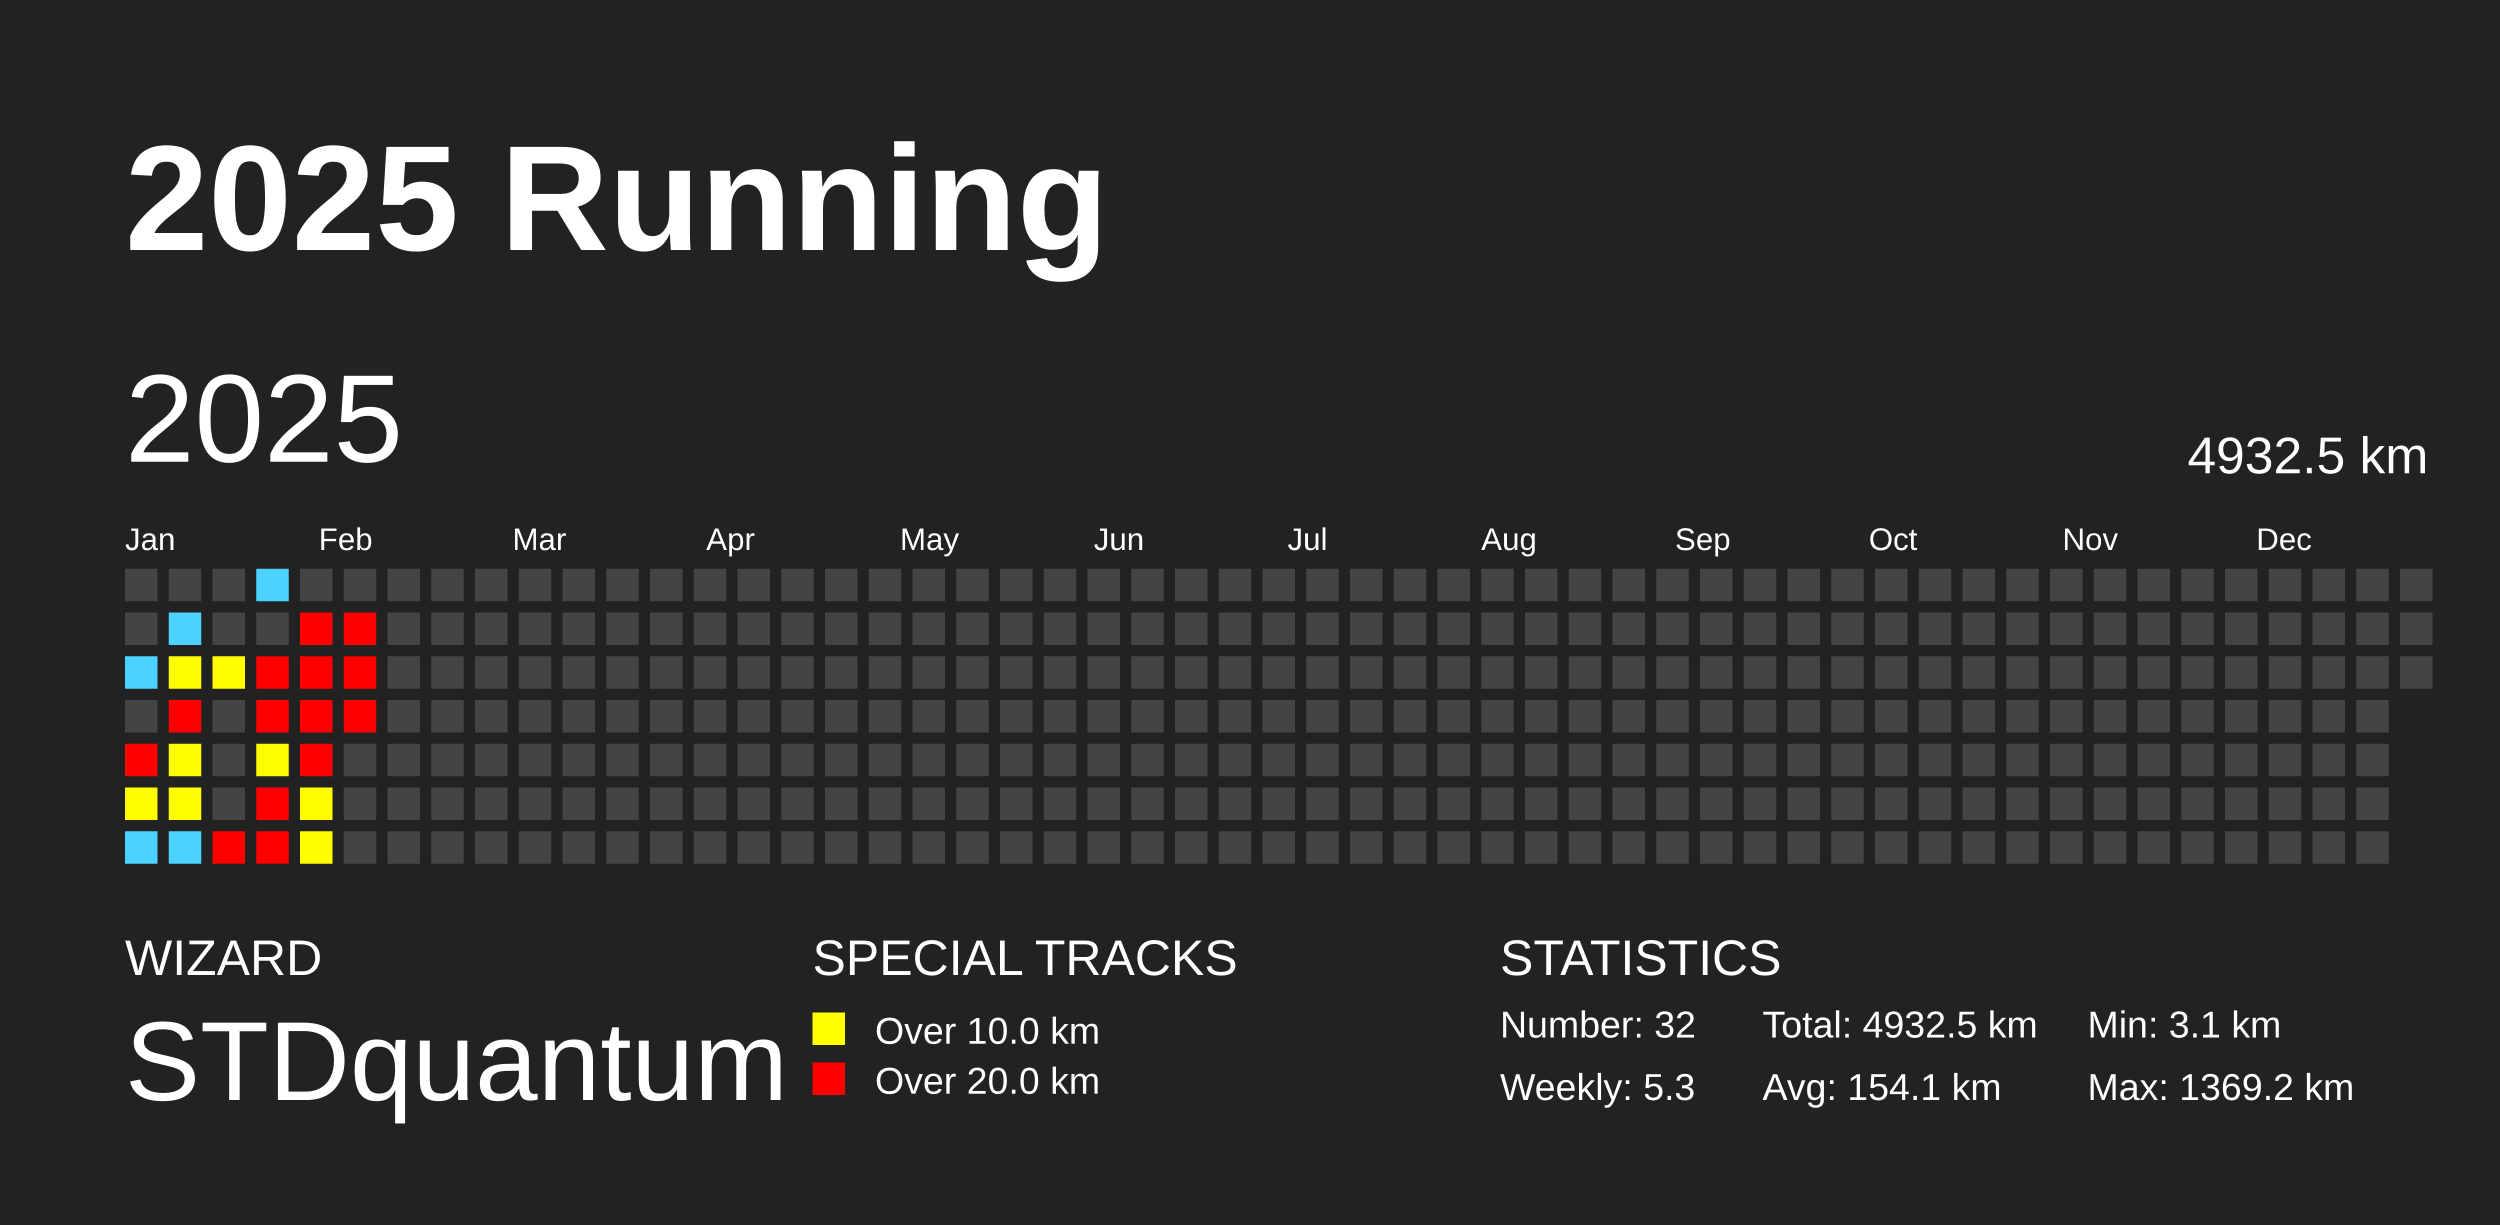
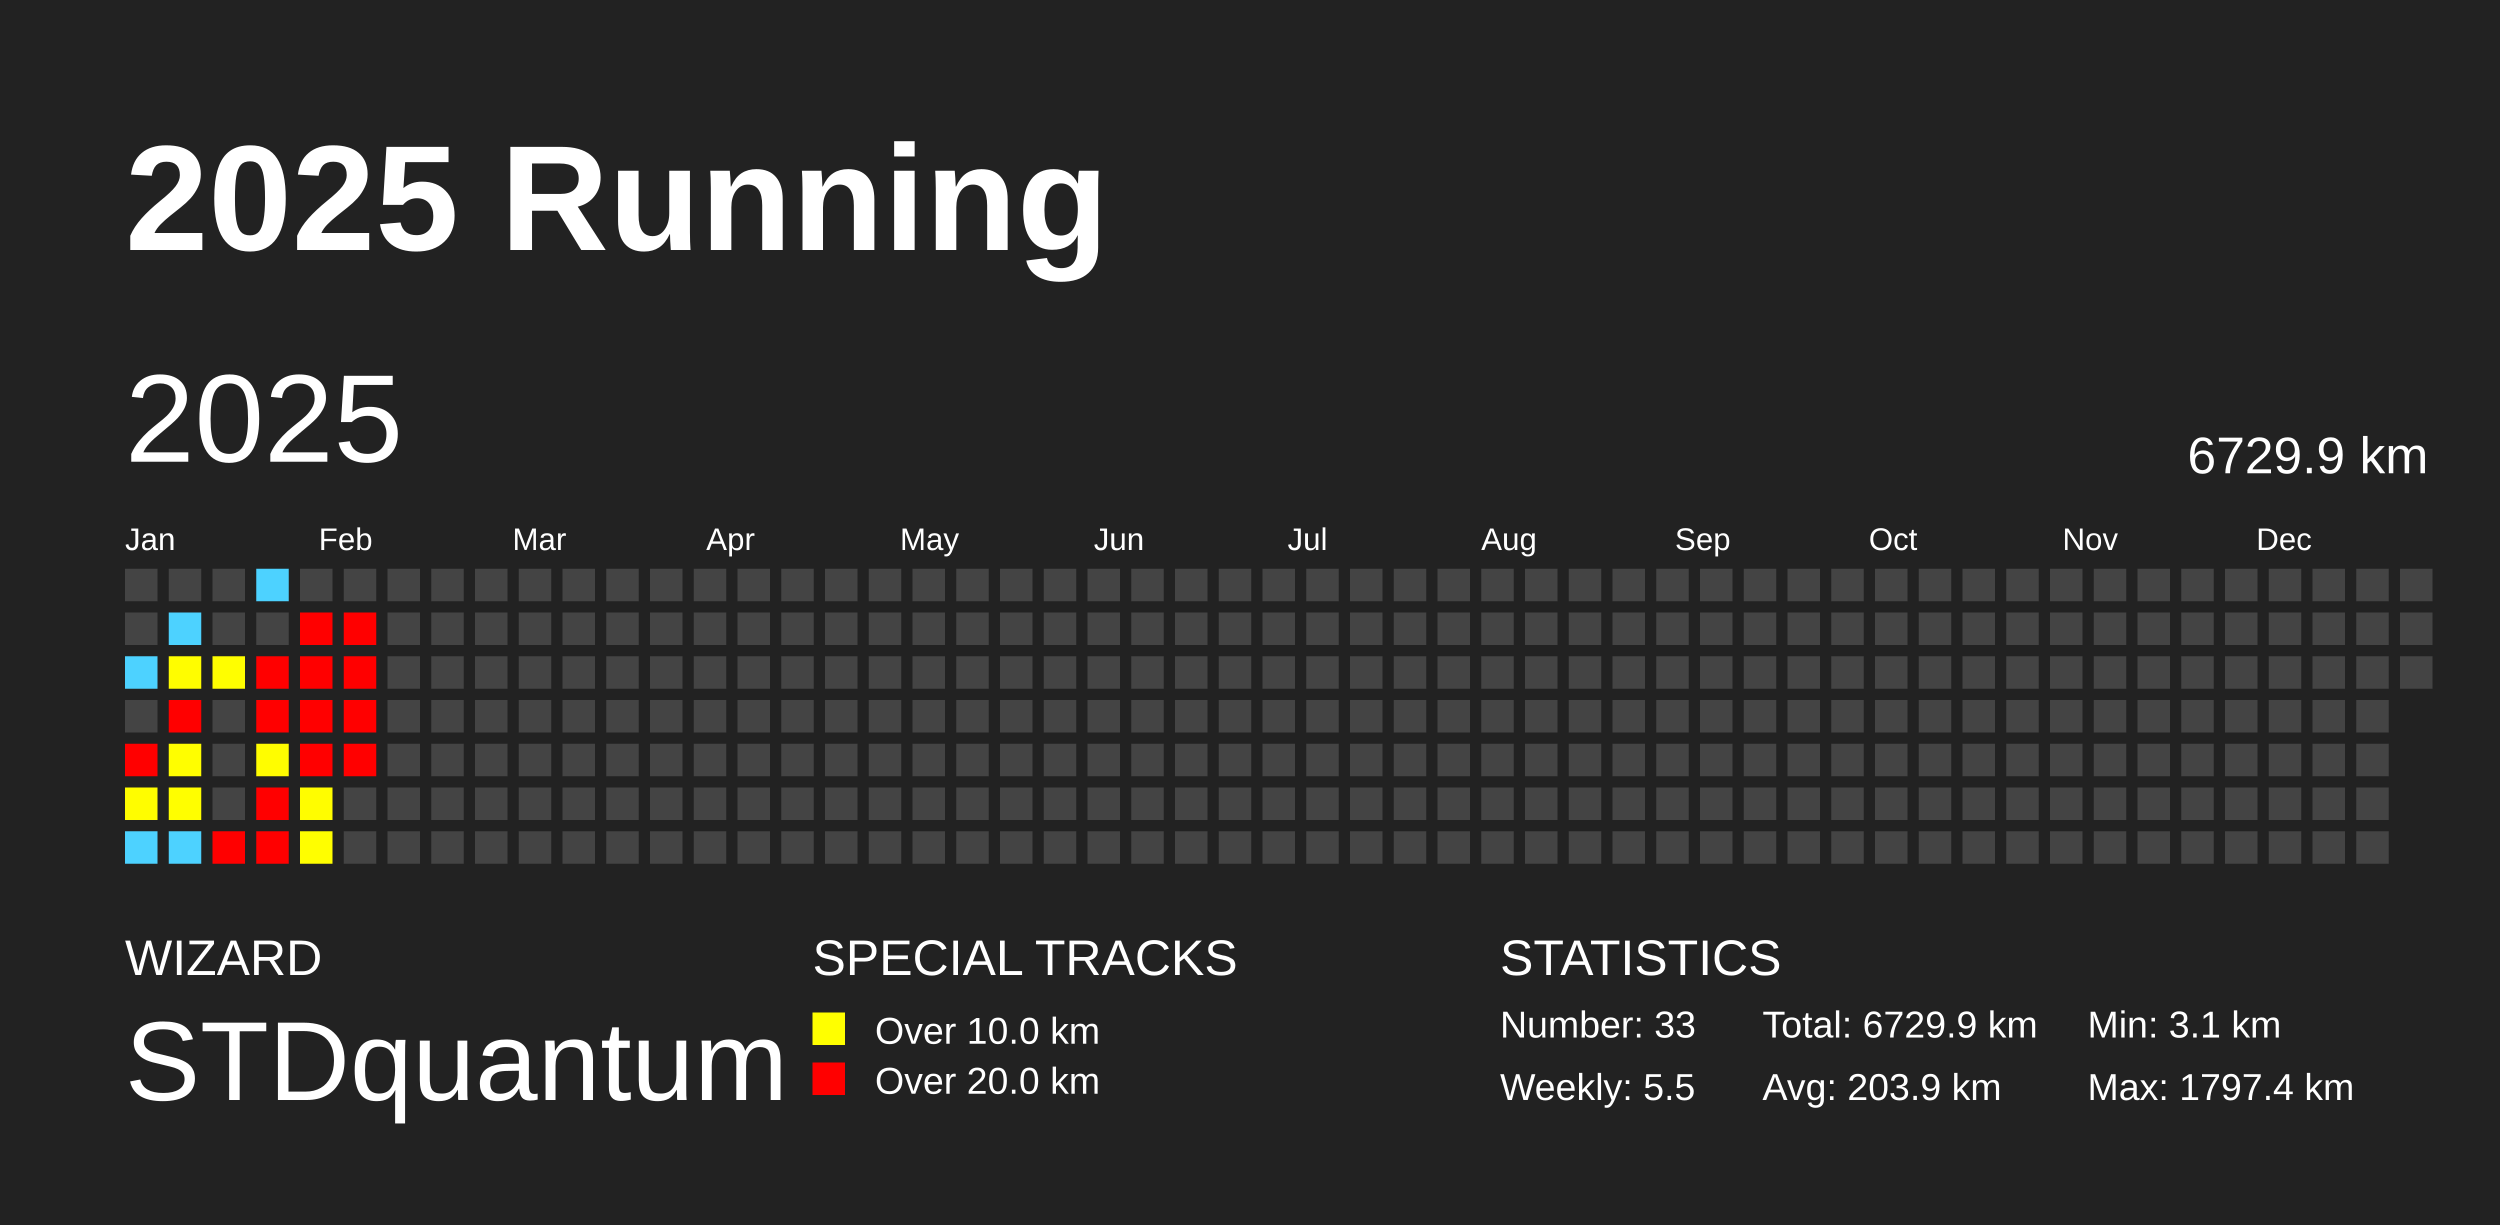
<svg xmlns="http://www.w3.org/2000/svg" baseProfile="full" height="98mm" version="1.1" viewBox="0,0,200,98" width="200mm">
  <defs />
  <rect fill="#222222" height="98" width="200" x="0" y="0" />
  <text fill="#FFFFFF" style="font-size:12px; font-family:Arial; font-weight:bold;" x="10" y="20">2025 Running</text>
  <text fill="#FFFFFF" style="font-size:4px; font-family:Arial" x="10" y="78">WIZARD</text>
  <text fill="#FFFFFF" style="font-size:9px; font-family:Arial" x="10" y="88">STDquantum</text>
  <text fill="#FFFFFF" style="font-size:4px; font-family:Arial" x="65" y="78">SPECIAL TRACKS</text>
  <rect fill="yellow" height="2.6" width="2.6" x="65" y="81" />
  <text fill="#FFFFFF" style="font-size:3px; font-family:Arial" x="70" y="83.5">Over 10.0 km</text>
  <rect fill="red" height="2.6" width="2.6" x="65" y="85" />
  <text fill="#FFFFFF" style="font-size:3px; font-family:Arial" x="70" y="87.5">Over 20.0 km</text>
  <text fill="#FFFFFF" style="font-size:4px; font-family:Arial" x="120" y="78">STATISTICS</text>
-   <text fill="#FFFFFF" style="font-size:3px; font-family:Arial" x="120" y="83">Number: 32</text>
-   <text fill="#FFFFFF" style="font-size:3px; font-family:Arial" x="120" y="88">Weekly: 5.3</text>
-   <text fill="#FFFFFF" style="font-size:3px; font-family:Arial" x="141" y="83">Total: 4932.5 km</text>
-   <text fill="#FFFFFF" style="font-size:3px; font-family:Arial" x="141" y="88">Avg: 154.1 km</text>
+   <text fill="#FFFFFF" style="font-size:3px; font-family:Arial" x="120" y="83">Number: 33</text>
+   <text fill="#FFFFFF" style="font-size:3px; font-family:Arial" x="120" y="88">Weekly: 5.5</text>
+   <text fill="#FFFFFF" style="font-size:3px; font-family:Arial" x="141" y="83">Total: 6729.9 km</text>
+   <text fill="#FFFFFF" style="font-size:3px; font-family:Arial" x="141" y="88">Avg: 203.9 km</text>
  <text fill="#FFFFFF" style="font-size:3px; font-family:Arial" x="167" y="83">Min: 3.1 km</text>
-   <text fill="#FFFFFF" style="font-size:3px; font-family:Arial" x="167" y="88">Max: 1369.2 km</text>
+   <text fill="#FFFFFF" style="font-size:3px; font-family:Arial" x="167" y="88">Max: 1797.4 km</text>
  <text dominant-baseline="hanging" fill="#FFFFFF" style="font-size:10.0px; font-family:Arial;" x="10" y="30">2025</text>
-   <text dominant-baseline="hanging" fill="#FFFFFF" style="font-size:4.125px; font-family:Arial;" x="175" y="35">4932.5 km</text>
+   <text dominant-baseline="hanging" fill="#FFFFFF" style="font-size:4.125px; font-family:Arial;" x="175" y="35">6729.9 km</text>
  <text fill="#FFFFFF" style="font-size:2.5px; font-family:Arial" x="10.0" y="44">Jan</text>
  <text fill="#FFFFFF" style="font-size:2.5px; font-family:Arial" x="25.5" y="44">Feb</text>
  <text fill="#FFFFFF" style="font-size:2.5px; font-family:Arial" x="41.0" y="44">Mar</text>
  <text fill="#FFFFFF" style="font-size:2.5px; font-family:Arial" x="56.5" y="44">Apr</text>
  <text fill="#FFFFFF" style="font-size:2.5px; font-family:Arial" x="72.0" y="44">May</text>
  <text fill="#FFFFFF" style="font-size:2.5px; font-family:Arial" x="87.5" y="44">Jun</text>
  <text fill="#FFFFFF" style="font-size:2.5px; font-family:Arial" x="103.0" y="44">Jul</text>
  <text fill="#FFFFFF" style="font-size:2.5px; font-family:Arial" x="118.5" y="44">Aug</text>
  <text fill="#FFFFFF" style="font-size:2.5px; font-family:Arial" x="134.0" y="44">Sep</text>
  <text fill="#FFFFFF" style="font-size:2.5px; font-family:Arial" x="149.5" y="44">Oct</text>
  <text fill="#FFFFFF" style="font-size:2.5px; font-family:Arial" x="165.0" y="44">Nov</text>
  <text fill="#FFFFFF" style="font-size:2.5px; font-family:Arial" x="180.5" y="44">Dec</text>
  <rect fill="#444444" height="2.6" width="2.6" x="10.0" y="45.5" />
  <rect fill="#444444" height="2.6" width="2.6" x="10.0" y="49.0" />
  <rect fill="#4dd2ff" height="2.6" width="2.6" x="10.0" y="52.5" />
  <rect fill="#444444" height="2.6" width="2.6" x="10.0" y="56.0" />
  <rect fill="red" height="2.6" width="2.6" x="10.0" y="59.5" />
  <rect fill="#fffd00" height="2.6" width="2.6" x="10.0" y="63.0" />
  <rect fill="#4dd2ff" height="2.6" width="2.6" x="10.0" y="66.5" />
  <rect fill="#444444" height="2.6" width="2.6" x="13.5" y="45.5" />
  <rect fill="#4dd2ff" height="2.6" width="2.6" x="13.5" y="49.0" />
  <rect fill="#fffd00" height="2.6" width="2.6" x="13.5" y="52.5" />
  <rect fill="red" height="2.6" width="2.6" x="13.5" y="56.0" />
-   <rect fill="#fffd00" height="2.6" width="2.6" x="13.5" y="59.5" />
+   <rect fill="#fffe00" height="2.6" width="2.6" x="13.5" y="59.5" />
  <rect fill="#fffe00" height="2.6" width="2.6" x="13.5" y="63.0" />
  <rect fill="#4dd2ff" height="2.6" width="2.6" x="13.5" y="66.5" />
  <rect fill="#444444" height="2.6" width="2.6" x="17.0" y="45.5" />
  <rect fill="#444444" height="2.6" width="2.6" x="17.0" y="49.0" />
  <rect fill="#fffe00" height="2.6" width="2.6" x="17.0" y="52.5" />
  <rect fill="#444444" height="2.6" width="2.6" x="17.0" y="56.0" />
  <rect fill="#444444" height="2.6" width="2.6" x="17.0" y="59.5" />
  <rect fill="#444444" height="2.6" width="2.6" x="17.0" y="63.0" />
  <rect fill="red" height="2.6" width="2.6" x="17.0" y="66.5" />
  <rect fill="#4dd2ff" height="2.6" width="2.6" x="20.5" y="45.5" />
  <rect fill="#444444" height="2.6" width="2.6" x="20.5" y="49.0" />
  <rect fill="red" height="2.6" width="2.6" x="20.5" y="52.5" />
  <rect fill="red" height="2.6" width="2.6" x="20.5" y="56.0" />
-   <rect fill="#fffc00" height="2.6" width="2.6" x="20.5" y="59.5" />
+   <rect fill="#fffd00" height="2.6" width="2.6" x="20.5" y="59.5" />
  <rect fill="red" height="2.6" width="2.6" x="20.5" y="63.0" />
  <rect fill="red" height="2.6" width="2.6" x="20.5" y="66.5" />
  <rect fill="#444444" height="2.6" width="2.6" x="24.0" y="45.5" />
  <rect fill="red" height="2.6" width="2.6" x="24.0" y="49.0" />
  <rect fill="red" height="2.6" width="2.6" x="24.0" y="52.5" />
  <rect fill="red" height="2.6" width="2.6" x="24.0" y="56.0" />
  <rect fill="red" height="2.6" width="2.6" x="24.0" y="59.5" />
-   <rect fill="#fffc00" height="2.6" width="2.6" x="24.0" y="63.0" />
+   <rect fill="#fffd00" height="2.6" width="2.6" x="24.0" y="63.0" />
  <rect fill="#fffe00" height="2.6" width="2.6" x="24.0" y="66.5" />
  <rect fill="#444444" height="2.6" width="2.6" x="27.5" y="45.5" />
  <rect fill="red" height="2.6" width="2.6" x="27.5" y="49.0" />
  <rect fill="red" height="2.6" width="2.6" x="27.5" y="52.5" />
  <rect fill="red" height="2.6" width="2.6" x="27.5" y="56.0" />
-   <rect fill="#444444" height="2.6" width="2.6" x="27.5" y="59.5" />
+   <rect fill="red" height="2.6" width="2.6" x="27.5" y="59.5" />
  <rect fill="#444444" height="2.6" width="2.6" x="27.5" y="63.0" />
  <rect fill="#444444" height="2.6" width="2.6" x="27.5" y="66.5" />
  <rect fill="#444444" height="2.6" width="2.6" x="31.0" y="45.5" />
  <rect fill="#444444" height="2.6" width="2.6" x="31.0" y="49.0" />
  <rect fill="#444444" height="2.6" width="2.6" x="31.0" y="52.5" />
  <rect fill="#444444" height="2.6" width="2.6" x="31.0" y="56.0" />
  <rect fill="#444444" height="2.6" width="2.6" x="31.0" y="59.5" />
  <rect fill="#444444" height="2.6" width="2.6" x="31.0" y="63.0" />
  <rect fill="#444444" height="2.6" width="2.6" x="31.0" y="66.5" />
  <rect fill="#444444" height="2.6" width="2.6" x="34.5" y="45.5" />
  <rect fill="#444444" height="2.6" width="2.6" x="34.5" y="49.0" />
  <rect fill="#444444" height="2.6" width="2.6" x="34.5" y="52.5" />
  <rect fill="#444444" height="2.6" width="2.6" x="34.5" y="56.0" />
  <rect fill="#444444" height="2.6" width="2.6" x="34.5" y="59.5" />
  <rect fill="#444444" height="2.6" width="2.6" x="34.5" y="63.0" />
  <rect fill="#444444" height="2.6" width="2.6" x="34.5" y="66.5" />
  <rect fill="#444444" height="2.6" width="2.6" x="38.0" y="45.5" />
  <rect fill="#444444" height="2.6" width="2.6" x="38.0" y="49.0" />
  <rect fill="#444444" height="2.6" width="2.6" x="38.0" y="52.5" />
  <rect fill="#444444" height="2.6" width="2.6" x="38.0" y="56.0" />
  <rect fill="#444444" height="2.6" width="2.6" x="38.0" y="59.5" />
  <rect fill="#444444" height="2.6" width="2.6" x="38.0" y="63.0" />
  <rect fill="#444444" height="2.6" width="2.6" x="38.0" y="66.5" />
  <rect fill="#444444" height="2.6" width="2.6" x="41.5" y="45.5" />
  <rect fill="#444444" height="2.6" width="2.6" x="41.5" y="49.0" />
  <rect fill="#444444" height="2.6" width="2.6" x="41.5" y="52.5" />
  <rect fill="#444444" height="2.6" width="2.6" x="41.5" y="56.0" />
  <rect fill="#444444" height="2.6" width="2.6" x="41.5" y="59.5" />
  <rect fill="#444444" height="2.6" width="2.6" x="41.5" y="63.0" />
  <rect fill="#444444" height="2.6" width="2.6" x="41.5" y="66.5" />
  <rect fill="#444444" height="2.6" width="2.6" x="45.0" y="45.5" />
  <rect fill="#444444" height="2.6" width="2.6" x="45.0" y="49.0" />
  <rect fill="#444444" height="2.6" width="2.6" x="45.0" y="52.5" />
  <rect fill="#444444" height="2.6" width="2.6" x="45.0" y="56.0" />
  <rect fill="#444444" height="2.6" width="2.6" x="45.0" y="59.5" />
  <rect fill="#444444" height="2.6" width="2.6" x="45.0" y="63.0" />
  <rect fill="#444444" height="2.6" width="2.6" x="45.0" y="66.5" />
  <rect fill="#444444" height="2.6" width="2.6" x="48.5" y="45.5" />
  <rect fill="#444444" height="2.6" width="2.6" x="48.5" y="49.0" />
  <rect fill="#444444" height="2.6" width="2.6" x="48.5" y="52.5" />
  <rect fill="#444444" height="2.6" width="2.6" x="48.5" y="56.0" />
  <rect fill="#444444" height="2.6" width="2.6" x="48.5" y="59.5" />
  <rect fill="#444444" height="2.6" width="2.6" x="48.5" y="63.0" />
  <rect fill="#444444" height="2.6" width="2.6" x="48.5" y="66.5" />
  <rect fill="#444444" height="2.6" width="2.6" x="52.0" y="45.5" />
  <rect fill="#444444" height="2.6" width="2.6" x="52.0" y="49.0" />
  <rect fill="#444444" height="2.6" width="2.6" x="52.0" y="52.5" />
  <rect fill="#444444" height="2.6" width="2.6" x="52.0" y="56.0" />
  <rect fill="#444444" height="2.6" width="2.6" x="52.0" y="59.5" />
  <rect fill="#444444" height="2.6" width="2.6" x="52.0" y="63.0" />
  <rect fill="#444444" height="2.6" width="2.6" x="52.0" y="66.5" />
  <rect fill="#444444" height="2.6" width="2.6" x="55.5" y="45.5" />
  <rect fill="#444444" height="2.6" width="2.6" x="55.5" y="49.0" />
  <rect fill="#444444" height="2.6" width="2.6" x="55.5" y="52.5" />
  <rect fill="#444444" height="2.6" width="2.6" x="55.5" y="56.0" />
  <rect fill="#444444" height="2.6" width="2.6" x="55.5" y="59.5" />
  <rect fill="#444444" height="2.6" width="2.6" x="55.5" y="63.0" />
  <rect fill="#444444" height="2.6" width="2.6" x="55.5" y="66.5" />
  <rect fill="#444444" height="2.6" width="2.6" x="59.0" y="45.5" />
  <rect fill="#444444" height="2.6" width="2.6" x="59.0" y="49.0" />
  <rect fill="#444444" height="2.6" width="2.6" x="59.0" y="52.5" />
  <rect fill="#444444" height="2.6" width="2.6" x="59.0" y="56.0" />
  <rect fill="#444444" height="2.6" width="2.6" x="59.0" y="59.5" />
  <rect fill="#444444" height="2.6" width="2.6" x="59.0" y="63.0" />
  <rect fill="#444444" height="2.6" width="2.6" x="59.0" y="66.5" />
  <rect fill="#444444" height="2.6" width="2.6" x="62.5" y="45.5" />
  <rect fill="#444444" height="2.6" width="2.6" x="62.5" y="49.0" />
  <rect fill="#444444" height="2.6" width="2.6" x="62.5" y="52.5" />
  <rect fill="#444444" height="2.6" width="2.6" x="62.5" y="56.0" />
  <rect fill="#444444" height="2.6" width="2.6" x="62.5" y="59.5" />
  <rect fill="#444444" height="2.6" width="2.6" x="62.5" y="63.0" />
  <rect fill="#444444" height="2.6" width="2.6" x="62.5" y="66.5" />
  <rect fill="#444444" height="2.6" width="2.6" x="66.0" y="45.5" />
  <rect fill="#444444" height="2.6" width="2.6" x="66.0" y="49.0" />
  <rect fill="#444444" height="2.6" width="2.6" x="66.0" y="52.5" />
  <rect fill="#444444" height="2.6" width="2.6" x="66.0" y="56.0" />
  <rect fill="#444444" height="2.6" width="2.6" x="66.0" y="59.5" />
  <rect fill="#444444" height="2.6" width="2.6" x="66.0" y="63.0" />
  <rect fill="#444444" height="2.6" width="2.6" x="66.0" y="66.5" />
  <rect fill="#444444" height="2.6" width="2.6" x="69.5" y="45.5" />
  <rect fill="#444444" height="2.6" width="2.6" x="69.5" y="49.0" />
  <rect fill="#444444" height="2.6" width="2.6" x="69.5" y="52.5" />
  <rect fill="#444444" height="2.6" width="2.6" x="69.5" y="56.0" />
  <rect fill="#444444" height="2.6" width="2.6" x="69.5" y="59.5" />
  <rect fill="#444444" height="2.6" width="2.6" x="69.5" y="63.0" />
  <rect fill="#444444" height="2.6" width="2.6" x="69.5" y="66.5" />
  <rect fill="#444444" height="2.6" width="2.6" x="73.0" y="45.5" />
  <rect fill="#444444" height="2.6" width="2.6" x="73.0" y="49.0" />
  <rect fill="#444444" height="2.6" width="2.6" x="73.0" y="52.5" />
  <rect fill="#444444" height="2.6" width="2.6" x="73.0" y="56.0" />
  <rect fill="#444444" height="2.6" width="2.6" x="73.0" y="59.5" />
  <rect fill="#444444" height="2.6" width="2.6" x="73.0" y="63.0" />
  <rect fill="#444444" height="2.6" width="2.6" x="73.0" y="66.5" />
  <rect fill="#444444" height="2.6" width="2.6" x="76.5" y="45.5" />
  <rect fill="#444444" height="2.6" width="2.6" x="76.5" y="49.0" />
  <rect fill="#444444" height="2.6" width="2.6" x="76.5" y="52.5" />
  <rect fill="#444444" height="2.6" width="2.6" x="76.5" y="56.0" />
  <rect fill="#444444" height="2.6" width="2.6" x="76.5" y="59.5" />
  <rect fill="#444444" height="2.6" width="2.6" x="76.5" y="63.0" />
  <rect fill="#444444" height="2.6" width="2.6" x="76.5" y="66.5" />
  <rect fill="#444444" height="2.6" width="2.6" x="80.0" y="45.5" />
  <rect fill="#444444" height="2.6" width="2.6" x="80.0" y="49.0" />
  <rect fill="#444444" height="2.6" width="2.6" x="80.0" y="52.5" />
  <rect fill="#444444" height="2.6" width="2.6" x="80.0" y="56.0" />
  <rect fill="#444444" height="2.6" width="2.6" x="80.0" y="59.5" />
  <rect fill="#444444" height="2.6" width="2.6" x="80.0" y="63.0" />
  <rect fill="#444444" height="2.6" width="2.6" x="80.0" y="66.5" />
  <rect fill="#444444" height="2.6" width="2.6" x="83.5" y="45.5" />
  <rect fill="#444444" height="2.6" width="2.6" x="83.5" y="49.0" />
  <rect fill="#444444" height="2.6" width="2.6" x="83.5" y="52.5" />
  <rect fill="#444444" height="2.6" width="2.6" x="83.5" y="56.0" />
  <rect fill="#444444" height="2.6" width="2.6" x="83.5" y="59.5" />
  <rect fill="#444444" height="2.6" width="2.6" x="83.5" y="63.0" />
  <rect fill="#444444" height="2.6" width="2.6" x="83.5" y="66.5" />
  <rect fill="#444444" height="2.6" width="2.6" x="87.0" y="45.5" />
  <rect fill="#444444" height="2.6" width="2.6" x="87.0" y="49.0" />
  <rect fill="#444444" height="2.6" width="2.6" x="87.0" y="52.5" />
  <rect fill="#444444" height="2.6" width="2.6" x="87.0" y="56.0" />
  <rect fill="#444444" height="2.6" width="2.6" x="87.0" y="59.5" />
  <rect fill="#444444" height="2.6" width="2.6" x="87.0" y="63.0" />
  <rect fill="#444444" height="2.6" width="2.6" x="87.0" y="66.5" />
  <rect fill="#444444" height="2.6" width="2.6" x="90.5" y="45.5" />
  <rect fill="#444444" height="2.6" width="2.6" x="90.5" y="49.0" />
  <rect fill="#444444" height="2.6" width="2.6" x="90.5" y="52.5" />
  <rect fill="#444444" height="2.6" width="2.6" x="90.5" y="56.0" />
  <rect fill="#444444" height="2.6" width="2.6" x="90.5" y="59.5" />
  <rect fill="#444444" height="2.6" width="2.6" x="90.5" y="63.0" />
  <rect fill="#444444" height="2.6" width="2.6" x="90.5" y="66.5" />
  <rect fill="#444444" height="2.6" width="2.6" x="94.0" y="45.5" />
  <rect fill="#444444" height="2.6" width="2.6" x="94.0" y="49.0" />
  <rect fill="#444444" height="2.6" width="2.6" x="94.0" y="52.5" />
  <rect fill="#444444" height="2.6" width="2.6" x="94.0" y="56.0" />
  <rect fill="#444444" height="2.6" width="2.6" x="94.0" y="59.5" />
  <rect fill="#444444" height="2.6" width="2.6" x="94.0" y="63.0" />
  <rect fill="#444444" height="2.6" width="2.6" x="94.0" y="66.5" />
  <rect fill="#444444" height="2.6" width="2.6" x="97.5" y="45.5" />
  <rect fill="#444444" height="2.6" width="2.6" x="97.5" y="49.0" />
  <rect fill="#444444" height="2.6" width="2.6" x="97.5" y="52.5" />
  <rect fill="#444444" height="2.6" width="2.6" x="97.5" y="56.0" />
  <rect fill="#444444" height="2.6" width="2.6" x="97.5" y="59.5" />
  <rect fill="#444444" height="2.6" width="2.6" x="97.5" y="63.0" />
  <rect fill="#444444" height="2.6" width="2.6" x="97.5" y="66.5" />
  <rect fill="#444444" height="2.6" width="2.6" x="101.0" y="45.5" />
  <rect fill="#444444" height="2.6" width="2.6" x="101.0" y="49.0" />
  <rect fill="#444444" height="2.6" width="2.6" x="101.0" y="52.5" />
  <rect fill="#444444" height="2.6" width="2.6" x="101.0" y="56.0" />
  <rect fill="#444444" height="2.6" width="2.6" x="101.0" y="59.5" />
  <rect fill="#444444" height="2.6" width="2.6" x="101.0" y="63.0" />
  <rect fill="#444444" height="2.6" width="2.6" x="101.0" y="66.5" />
  <rect fill="#444444" height="2.6" width="2.6" x="104.5" y="45.5" />
  <rect fill="#444444" height="2.6" width="2.6" x="104.5" y="49.0" />
  <rect fill="#444444" height="2.6" width="2.6" x="104.5" y="52.5" />
  <rect fill="#444444" height="2.6" width="2.6" x="104.5" y="56.0" />
  <rect fill="#444444" height="2.6" width="2.6" x="104.5" y="59.5" />
  <rect fill="#444444" height="2.6" width="2.6" x="104.5" y="63.0" />
  <rect fill="#444444" height="2.6" width="2.6" x="104.5" y="66.5" />
  <rect fill="#444444" height="2.6" width="2.6" x="108.0" y="45.5" />
  <rect fill="#444444" height="2.6" width="2.6" x="108.0" y="49.0" />
  <rect fill="#444444" height="2.6" width="2.6" x="108.0" y="52.5" />
  <rect fill="#444444" height="2.6" width="2.6" x="108.0" y="56.0" />
  <rect fill="#444444" height="2.6" width="2.6" x="108.0" y="59.5" />
  <rect fill="#444444" height="2.6" width="2.6" x="108.0" y="63.0" />
  <rect fill="#444444" height="2.6" width="2.6" x="108.0" y="66.5" />
  <rect fill="#444444" height="2.6" width="2.6" x="111.5" y="45.5" />
  <rect fill="#444444" height="2.6" width="2.6" x="111.5" y="49.0" />
  <rect fill="#444444" height="2.6" width="2.6" x="111.5" y="52.5" />
  <rect fill="#444444" height="2.6" width="2.6" x="111.5" y="56.0" />
  <rect fill="#444444" height="2.6" width="2.6" x="111.5" y="59.5" />
  <rect fill="#444444" height="2.6" width="2.6" x="111.5" y="63.0" />
  <rect fill="#444444" height="2.6" width="2.6" x="111.5" y="66.5" />
  <rect fill="#444444" height="2.6" width="2.6" x="115.0" y="45.5" />
  <rect fill="#444444" height="2.6" width="2.6" x="115.0" y="49.0" />
  <rect fill="#444444" height="2.6" width="2.6" x="115.0" y="52.5" />
  <rect fill="#444444" height="2.6" width="2.6" x="115.0" y="56.0" />
  <rect fill="#444444" height="2.6" width="2.6" x="115.0" y="59.5" />
  <rect fill="#444444" height="2.6" width="2.6" x="115.0" y="63.0" />
  <rect fill="#444444" height="2.6" width="2.6" x="115.0" y="66.5" />
  <rect fill="#444444" height="2.6" width="2.6" x="118.5" y="45.5" />
  <rect fill="#444444" height="2.6" width="2.6" x="118.5" y="49.0" />
  <rect fill="#444444" height="2.6" width="2.6" x="118.5" y="52.5" />
  <rect fill="#444444" height="2.6" width="2.6" x="118.5" y="56.0" />
  <rect fill="#444444" height="2.6" width="2.6" x="118.5" y="59.5" />
  <rect fill="#444444" height="2.6" width="2.6" x="118.5" y="63.0" />
  <rect fill="#444444" height="2.6" width="2.6" x="118.5" y="66.5" />
  <rect fill="#444444" height="2.6" width="2.6" x="122.0" y="45.5" />
  <rect fill="#444444" height="2.6" width="2.6" x="122.0" y="49.0" />
  <rect fill="#444444" height="2.6" width="2.6" x="122.0" y="52.5" />
  <rect fill="#444444" height="2.6" width="2.6" x="122.0" y="56.0" />
  <rect fill="#444444" height="2.6" width="2.6" x="122.0" y="59.5" />
  <rect fill="#444444" height="2.6" width="2.6" x="122.0" y="63.0" />
  <rect fill="#444444" height="2.6" width="2.6" x="122.0" y="66.5" />
  <rect fill="#444444" height="2.6" width="2.6" x="125.5" y="45.5" />
  <rect fill="#444444" height="2.6" width="2.6" x="125.5" y="49.0" />
  <rect fill="#444444" height="2.6" width="2.6" x="125.5" y="52.5" />
  <rect fill="#444444" height="2.6" width="2.6" x="125.5" y="56.0" />
  <rect fill="#444444" height="2.6" width="2.6" x="125.5" y="59.5" />
  <rect fill="#444444" height="2.6" width="2.6" x="125.5" y="63.0" />
  <rect fill="#444444" height="2.6" width="2.6" x="125.5" y="66.5" />
  <rect fill="#444444" height="2.6" width="2.6" x="129.0" y="45.5" />
  <rect fill="#444444" height="2.6" width="2.6" x="129.0" y="49.0" />
  <rect fill="#444444" height="2.6" width="2.6" x="129.0" y="52.5" />
  <rect fill="#444444" height="2.6" width="2.6" x="129.0" y="56.0" />
  <rect fill="#444444" height="2.6" width="2.6" x="129.0" y="59.5" />
  <rect fill="#444444" height="2.6" width="2.6" x="129.0" y="63.0" />
  <rect fill="#444444" height="2.6" width="2.6" x="129.0" y="66.5" />
  <rect fill="#444444" height="2.6" width="2.6" x="132.5" y="45.5" />
  <rect fill="#444444" height="2.6" width="2.6" x="132.5" y="49.0" />
  <rect fill="#444444" height="2.6" width="2.6" x="132.5" y="52.5" />
  <rect fill="#444444" height="2.6" width="2.6" x="132.5" y="56.0" />
  <rect fill="#444444" height="2.6" width="2.6" x="132.5" y="59.5" />
  <rect fill="#444444" height="2.6" width="2.6" x="132.5" y="63.0" />
  <rect fill="#444444" height="2.6" width="2.6" x="132.5" y="66.5" />
  <rect fill="#444444" height="2.6" width="2.6" x="136.0" y="45.5" />
  <rect fill="#444444" height="2.6" width="2.6" x="136.0" y="49.0" />
  <rect fill="#444444" height="2.6" width="2.6" x="136.0" y="52.5" />
  <rect fill="#444444" height="2.6" width="2.6" x="136.0" y="56.0" />
  <rect fill="#444444" height="2.6" width="2.6" x="136.0" y="59.5" />
  <rect fill="#444444" height="2.6" width="2.6" x="136.0" y="63.0" />
  <rect fill="#444444" height="2.6" width="2.6" x="136.0" y="66.5" />
  <rect fill="#444444" height="2.6" width="2.6" x="139.5" y="45.5" />
  <rect fill="#444444" height="2.6" width="2.6" x="139.5" y="49.0" />
  <rect fill="#444444" height="2.6" width="2.6" x="139.5" y="52.5" />
  <rect fill="#444444" height="2.6" width="2.6" x="139.5" y="56.0" />
  <rect fill="#444444" height="2.6" width="2.6" x="139.5" y="59.5" />
  <rect fill="#444444" height="2.6" width="2.6" x="139.5" y="63.0" />
  <rect fill="#444444" height="2.6" width="2.6" x="139.5" y="66.5" />
  <rect fill="#444444" height="2.6" width="2.6" x="143.0" y="45.5" />
  <rect fill="#444444" height="2.6" width="2.6" x="143.0" y="49.0" />
  <rect fill="#444444" height="2.6" width="2.6" x="143.0" y="52.5" />
  <rect fill="#444444" height="2.6" width="2.6" x="143.0" y="56.0" />
  <rect fill="#444444" height="2.6" width="2.6" x="143.0" y="59.5" />
  <rect fill="#444444" height="2.6" width="2.6" x="143.0" y="63.0" />
  <rect fill="#444444" height="2.6" width="2.6" x="143.0" y="66.5" />
  <rect fill="#444444" height="2.6" width="2.6" x="146.5" y="45.5" />
  <rect fill="#444444" height="2.6" width="2.6" x="146.5" y="49.0" />
  <rect fill="#444444" height="2.6" width="2.6" x="146.5" y="52.5" />
  <rect fill="#444444" height="2.6" width="2.6" x="146.5" y="56.0" />
  <rect fill="#444444" height="2.6" width="2.6" x="146.5" y="59.5" />
  <rect fill="#444444" height="2.6" width="2.6" x="146.5" y="63.0" />
  <rect fill="#444444" height="2.6" width="2.6" x="146.5" y="66.5" />
  <rect fill="#444444" height="2.6" width="2.6" x="150.0" y="45.5" />
  <rect fill="#444444" height="2.6" width="2.6" x="150.0" y="49.0" />
  <rect fill="#444444" height="2.6" width="2.6" x="150.0" y="52.5" />
  <rect fill="#444444" height="2.6" width="2.6" x="150.0" y="56.0" />
  <rect fill="#444444" height="2.6" width="2.6" x="150.0" y="59.5" />
  <rect fill="#444444" height="2.6" width="2.6" x="150.0" y="63.0" />
  <rect fill="#444444" height="2.6" width="2.6" x="150.0" y="66.5" />
  <rect fill="#444444" height="2.6" width="2.6" x="153.5" y="45.5" />
  <rect fill="#444444" height="2.6" width="2.6" x="153.5" y="49.0" />
  <rect fill="#444444" height="2.6" width="2.6" x="153.5" y="52.5" />
  <rect fill="#444444" height="2.6" width="2.6" x="153.5" y="56.0" />
  <rect fill="#444444" height="2.6" width="2.6" x="153.5" y="59.5" />
  <rect fill="#444444" height="2.6" width="2.6" x="153.5" y="63.0" />
  <rect fill="#444444" height="2.6" width="2.6" x="153.5" y="66.5" />
  <rect fill="#444444" height="2.6" width="2.6" x="157.0" y="45.5" />
  <rect fill="#444444" height="2.6" width="2.6" x="157.0" y="49.0" />
  <rect fill="#444444" height="2.6" width="2.6" x="157.0" y="52.5" />
  <rect fill="#444444" height="2.6" width="2.6" x="157.0" y="56.0" />
  <rect fill="#444444" height="2.6" width="2.6" x="157.0" y="59.5" />
  <rect fill="#444444" height="2.6" width="2.6" x="157.0" y="63.0" />
  <rect fill="#444444" height="2.6" width="2.6" x="157.0" y="66.5" />
  <rect fill="#444444" height="2.6" width="2.6" x="160.5" y="45.5" />
  <rect fill="#444444" height="2.6" width="2.6" x="160.5" y="49.0" />
  <rect fill="#444444" height="2.6" width="2.6" x="160.5" y="52.5" />
  <rect fill="#444444" height="2.6" width="2.6" x="160.5" y="56.0" />
  <rect fill="#444444" height="2.6" width="2.6" x="160.5" y="59.5" />
  <rect fill="#444444" height="2.6" width="2.6" x="160.5" y="63.0" />
  <rect fill="#444444" height="2.6" width="2.6" x="160.5" y="66.5" />
  <rect fill="#444444" height="2.6" width="2.6" x="164.0" y="45.5" />
  <rect fill="#444444" height="2.6" width="2.6" x="164.0" y="49.0" />
  <rect fill="#444444" height="2.6" width="2.6" x="164.0" y="52.5" />
  <rect fill="#444444" height="2.6" width="2.6" x="164.0" y="56.0" />
  <rect fill="#444444" height="2.6" width="2.6" x="164.0" y="59.5" />
  <rect fill="#444444" height="2.6" width="2.6" x="164.0" y="63.0" />
  <rect fill="#444444" height="2.6" width="2.6" x="164.0" y="66.5" />
  <rect fill="#444444" height="2.6" width="2.6" x="167.5" y="45.5" />
  <rect fill="#444444" height="2.6" width="2.6" x="167.5" y="49.0" />
  <rect fill="#444444" height="2.6" width="2.6" x="167.5" y="52.5" />
  <rect fill="#444444" height="2.6" width="2.6" x="167.5" y="56.0" />
  <rect fill="#444444" height="2.6" width="2.6" x="167.5" y="59.5" />
  <rect fill="#444444" height="2.6" width="2.6" x="167.5" y="63.0" />
  <rect fill="#444444" height="2.6" width="2.6" x="167.5" y="66.5" />
  <rect fill="#444444" height="2.6" width="2.6" x="171.0" y="45.5" />
  <rect fill="#444444" height="2.6" width="2.6" x="171.0" y="49.0" />
  <rect fill="#444444" height="2.6" width="2.6" x="171.0" y="52.5" />
  <rect fill="#444444" height="2.6" width="2.6" x="171.0" y="56.0" />
  <rect fill="#444444" height="2.6" width="2.6" x="171.0" y="59.5" />
  <rect fill="#444444" height="2.6" width="2.6" x="171.0" y="63.0" />
  <rect fill="#444444" height="2.6" width="2.6" x="171.0" y="66.5" />
  <rect fill="#444444" height="2.6" width="2.6" x="174.5" y="45.5" />
  <rect fill="#444444" height="2.6" width="2.6" x="174.5" y="49.0" />
  <rect fill="#444444" height="2.6" width="2.6" x="174.5" y="52.5" />
  <rect fill="#444444" height="2.6" width="2.6" x="174.5" y="56.0" />
  <rect fill="#444444" height="2.6" width="2.6" x="174.5" y="59.5" />
  <rect fill="#444444" height="2.6" width="2.6" x="174.5" y="63.0" />
  <rect fill="#444444" height="2.6" width="2.6" x="174.5" y="66.5" />
  <rect fill="#444444" height="2.6" width="2.6" x="178.0" y="45.5" />
  <rect fill="#444444" height="2.6" width="2.6" x="178.0" y="49.0" />
  <rect fill="#444444" height="2.6" width="2.6" x="178.0" y="52.5" />
  <rect fill="#444444" height="2.6" width="2.6" x="178.0" y="56.0" />
  <rect fill="#444444" height="2.6" width="2.6" x="178.0" y="59.5" />
  <rect fill="#444444" height="2.6" width="2.6" x="178.0" y="63.0" />
  <rect fill="#444444" height="2.6" width="2.6" x="178.0" y="66.5" />
  <rect fill="#444444" height="2.6" width="2.6" x="181.5" y="45.5" />
  <rect fill="#444444" height="2.6" width="2.6" x="181.5" y="49.0" />
  <rect fill="#444444" height="2.6" width="2.6" x="181.5" y="52.5" />
  <rect fill="#444444" height="2.6" width="2.6" x="181.5" y="56.0" />
  <rect fill="#444444" height="2.6" width="2.6" x="181.5" y="59.5" />
  <rect fill="#444444" height="2.6" width="2.6" x="181.5" y="63.0" />
  <rect fill="#444444" height="2.6" width="2.6" x="181.5" y="66.5" />
  <rect fill="#444444" height="2.6" width="2.6" x="185.0" y="45.5" />
  <rect fill="#444444" height="2.6" width="2.6" x="185.0" y="49.0" />
  <rect fill="#444444" height="2.6" width="2.6" x="185.0" y="52.5" />
  <rect fill="#444444" height="2.6" width="2.6" x="185.0" y="56.0" />
  <rect fill="#444444" height="2.6" width="2.6" x="185.0" y="59.5" />
  <rect fill="#444444" height="2.6" width="2.6" x="185.0" y="63.0" />
  <rect fill="#444444" height="2.6" width="2.6" x="185.0" y="66.5" />
  <rect fill="#444444" height="2.6" width="2.6" x="188.5" y="45.5" />
  <rect fill="#444444" height="2.6" width="2.6" x="188.5" y="49.0" />
  <rect fill="#444444" height="2.6" width="2.6" x="188.5" y="52.5" />
  <rect fill="#444444" height="2.6" width="2.6" x="188.5" y="56.0" />
  <rect fill="#444444" height="2.6" width="2.6" x="188.5" y="59.5" />
  <rect fill="#444444" height="2.6" width="2.6" x="188.5" y="63.0" />
  <rect fill="#444444" height="2.6" width="2.6" x="188.5" y="66.5" />
  <rect fill="#444444" height="2.6" width="2.6" x="192.0" y="45.5" />
  <rect fill="#444444" height="2.6" width="2.6" x="192.0" y="49.0" />
  <rect fill="#444444" height="2.6" width="2.6" x="192.0" y="52.5" />
</svg>
